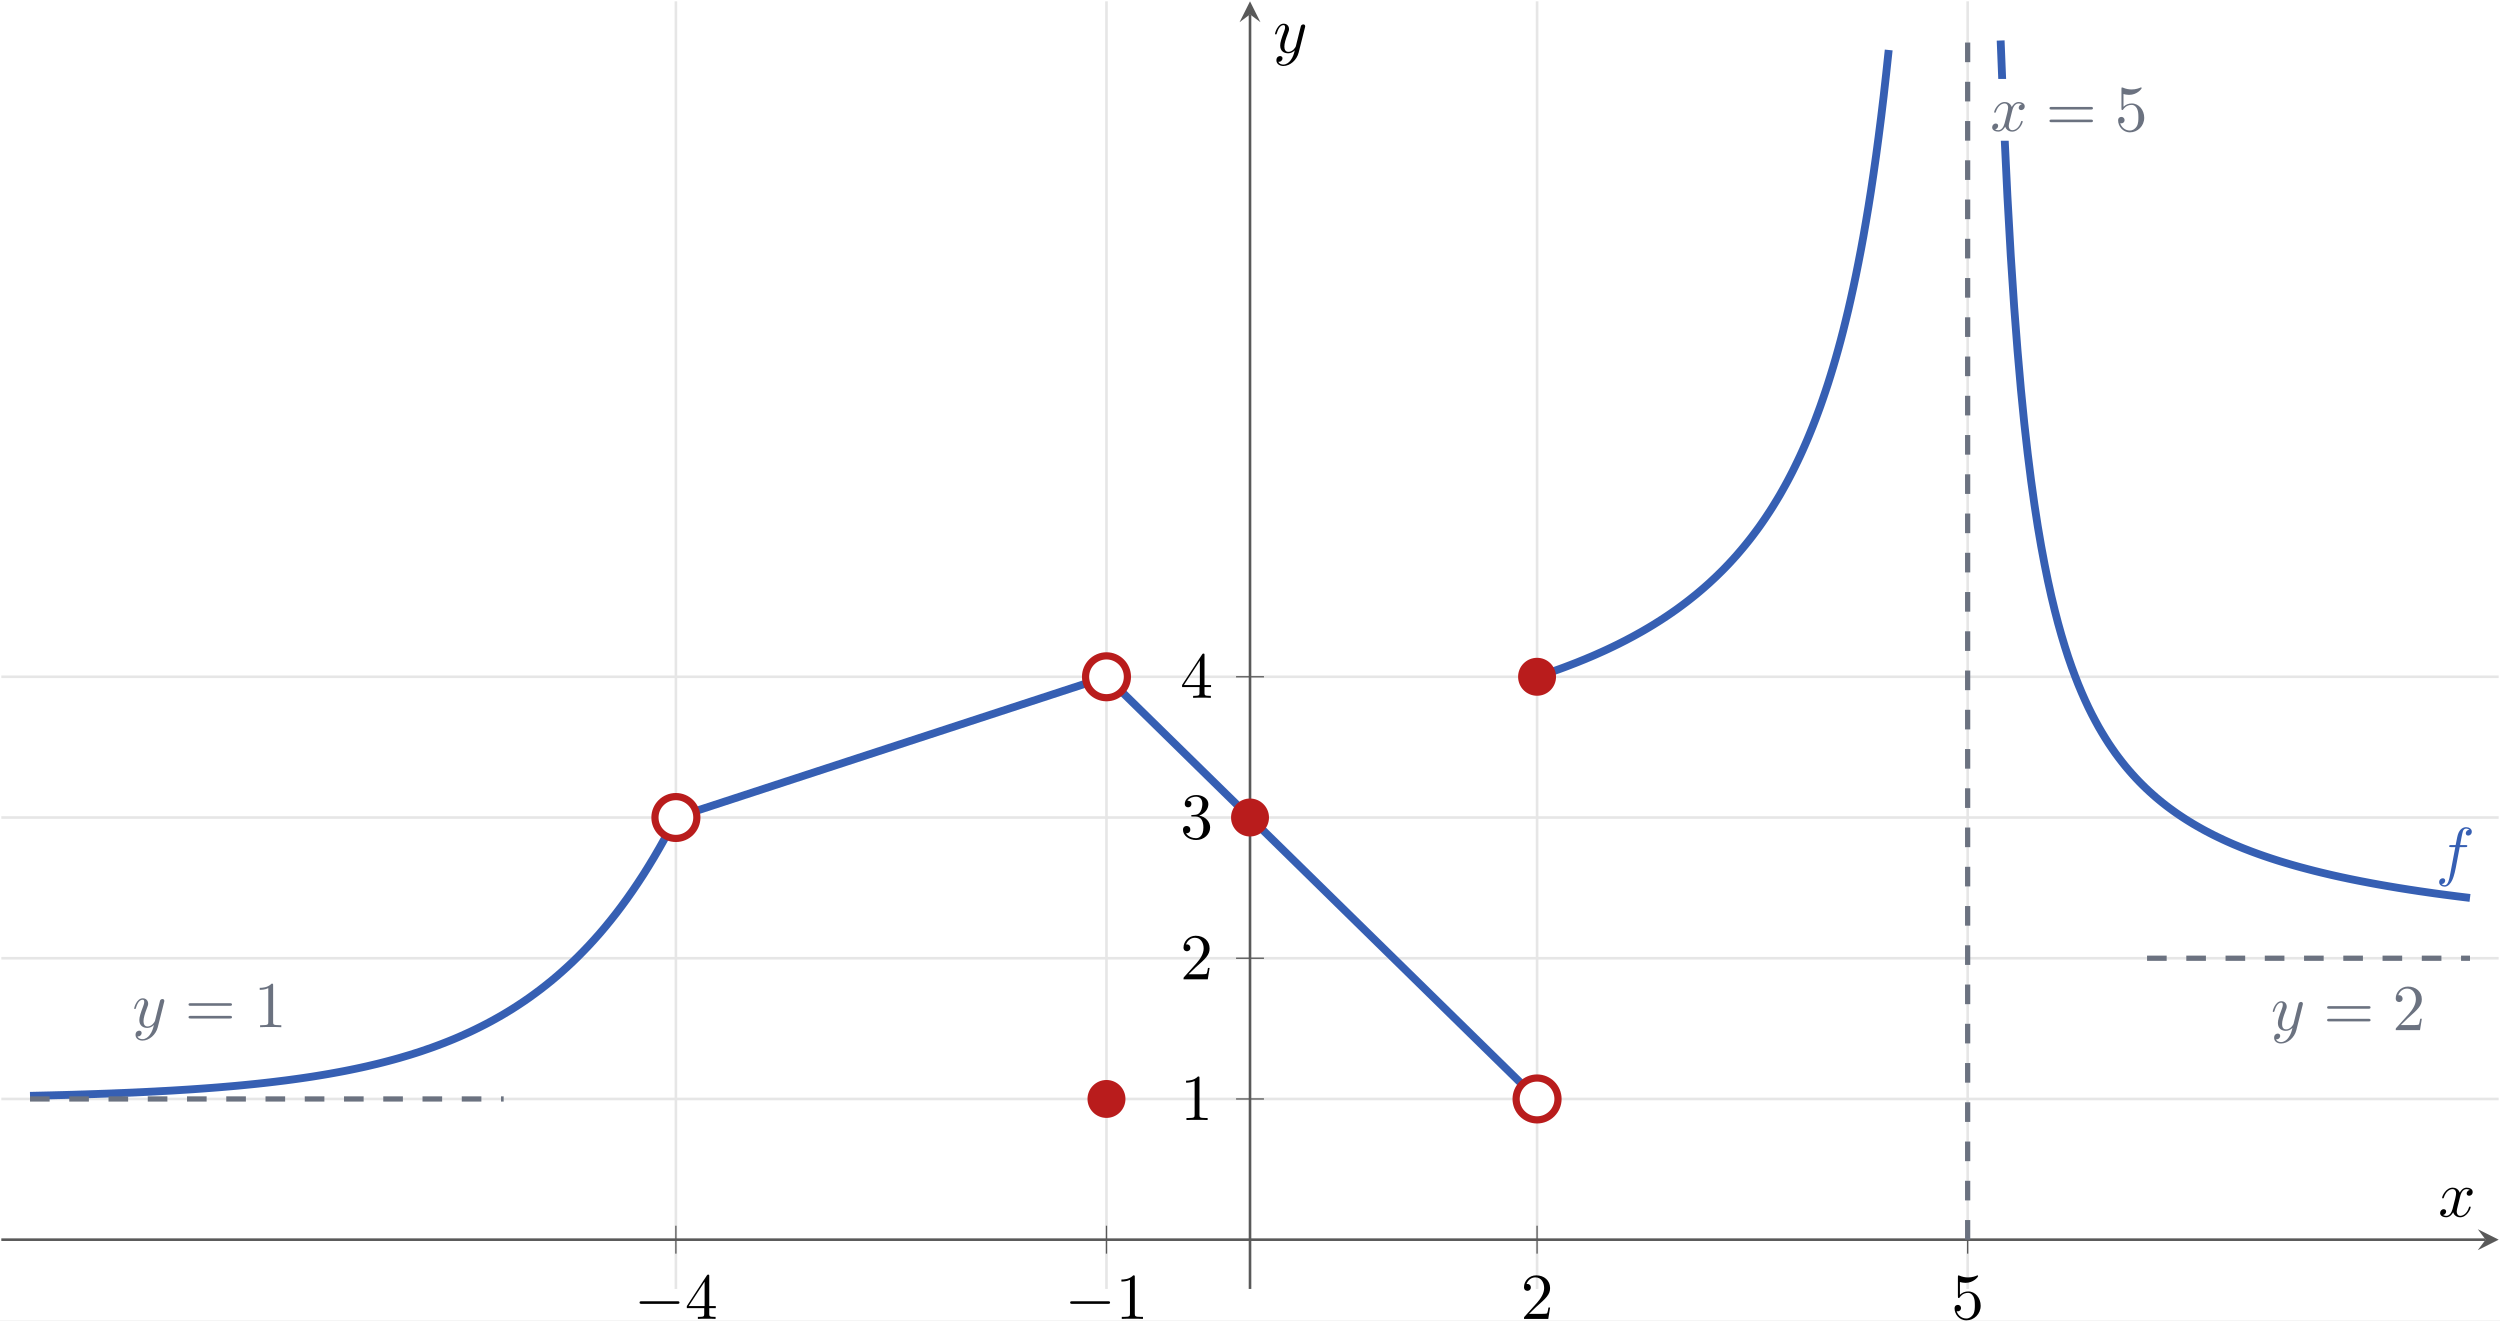
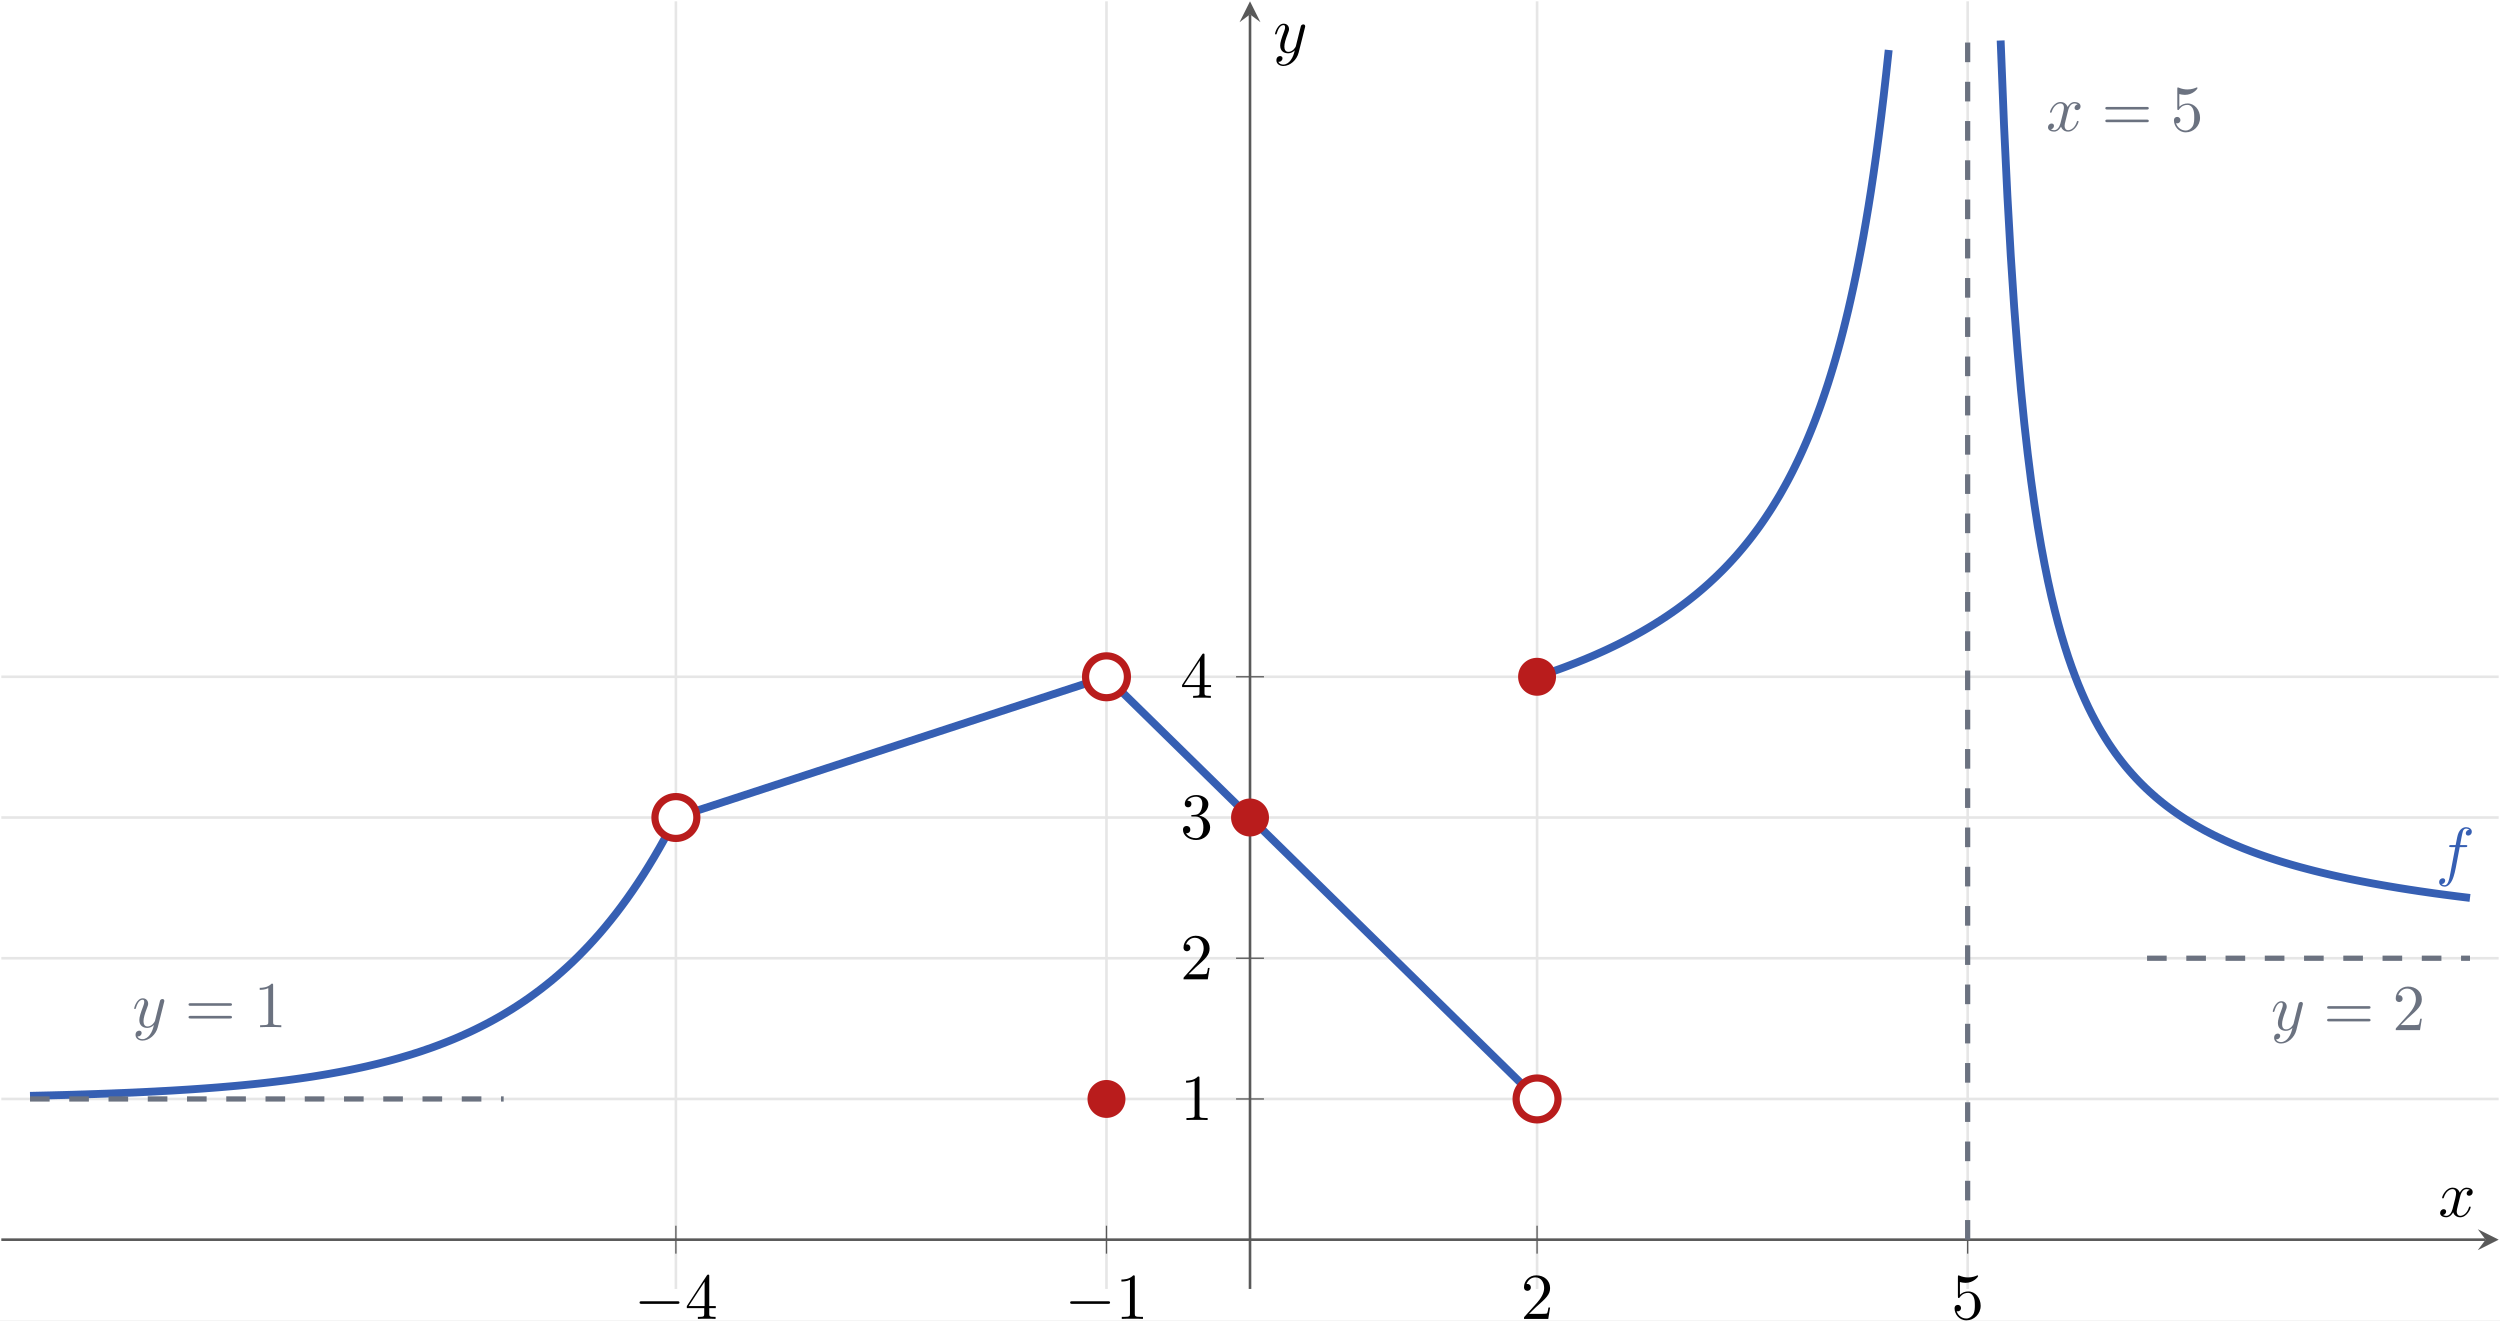
<svg xmlns="http://www.w3.org/2000/svg" xmlns:xlink="http://www.w3.org/1999/xlink" version="1.1" width="380.765pt" height="201.097pt" viewBox="-67.02 -67.02 380.765 201.097">
  <rect x="-67.02" y="-67.02" width="380.765" height="201.097" fill="white" />
  <defs>
    <path id="g0-0" d="M6.565-2.291C6.735-2.291 6.914-2.291 6.914-2.491S6.735-2.69 6.565-2.69H1.176C1.006-2.69 .827-2.69 .827-2.491S1.006-2.291 1.176-2.291H6.565Z" />
    <path id="g1-102" d="M3.656-3.985H4.513C4.712-3.985 4.812-3.985 4.812-4.184C4.812-4.294 4.712-4.294 4.543-4.294H3.716L3.925-5.43C3.965-5.639 4.105-6.346 4.164-6.466C4.254-6.655 4.423-6.804 4.633-6.804C4.672-6.804 4.932-6.804 5.121-6.625C4.682-6.585 4.583-6.237 4.583-6.087C4.583-5.858 4.762-5.738 4.951-5.738C5.21-5.738 5.499-5.958 5.499-6.336C5.499-6.795 5.041-7.024 4.633-7.024C4.294-7.024 3.666-6.844 3.367-5.858C3.308-5.649 3.278-5.549 3.039-4.294H2.351C2.162-4.294 2.052-4.294 2.052-4.105C2.052-3.985 2.142-3.985 2.331-3.985H2.989L2.242-.05C2.062 .917 1.893 1.823 1.375 1.823C1.335 1.823 1.086 1.823 .897 1.644C1.355 1.614 1.445 1.255 1.445 1.106C1.445 .877 1.265 .757 1.076 .757C.817 .757 .528 .976 .528 1.355C.528 1.803 .966 2.042 1.375 2.042C1.923 2.042 2.321 1.455 2.501 1.076C2.819 .448 3.049-.757 3.059-.827L3.656-3.985Z" />
    <path id="g1-120" d="M3.328-3.009C3.387-3.268 3.616-4.184 4.314-4.184C4.364-4.184 4.603-4.184 4.812-4.055C4.533-4.005 4.334-3.756 4.334-3.517C4.334-3.357 4.443-3.168 4.712-3.168C4.932-3.168 5.25-3.347 5.25-3.746C5.25-4.264 4.663-4.403 4.324-4.403C3.746-4.403 3.397-3.875 3.278-3.646C3.029-4.304 2.491-4.403 2.202-4.403C1.166-4.403 .598-3.118 .598-2.869C.598-2.77 .697-2.77 .717-2.77C.797-2.77 .827-2.79 .847-2.879C1.186-3.935 1.843-4.184 2.182-4.184C2.371-4.184 2.72-4.095 2.72-3.517C2.72-3.208 2.55-2.54 2.182-1.146C2.022-.528 1.674-.11 1.235-.11C1.176-.11 .946-.11 .737-.239C.986-.289 1.205-.498 1.205-.777C1.205-1.046 .986-1.126 .837-1.126C.538-1.126 .289-.867 .289-.548C.289-.09 .787 .11 1.225 .11C1.883 .11 2.242-.588 2.271-.648C2.391-.279 2.75 .11 3.347 .11C4.374 .11 4.941-1.176 4.941-1.425C4.941-1.524 4.852-1.524 4.822-1.524C4.732-1.524 4.712-1.484 4.692-1.415C4.364-.349 3.686-.11 3.367-.11C2.979-.11 2.819-.428 2.819-.767C2.819-.986 2.879-1.205 2.989-1.644L3.328-3.009Z" />
    <path id="g1-121" d="M4.842-3.796C4.882-3.935 4.882-3.955 4.882-4.025C4.882-4.204 4.742-4.294 4.593-4.294C4.493-4.294 4.334-4.234 4.244-4.085C4.224-4.035 4.144-3.726 4.105-3.547C4.035-3.288 3.965-3.019 3.905-2.75L3.457-.956C3.417-.807 2.989-.11 2.331-.11C1.823-.11 1.714-.548 1.714-.917C1.714-1.375 1.883-1.993 2.222-2.869C2.381-3.278 2.421-3.387 2.421-3.587C2.421-4.035 2.102-4.403 1.604-4.403C.658-4.403 .289-2.959 .289-2.869C.289-2.77 .389-2.77 .408-2.77C.508-2.77 .518-2.79 .568-2.949C.837-3.885 1.235-4.184 1.574-4.184C1.654-4.184 1.823-4.184 1.823-3.866C1.823-3.616 1.724-3.357 1.654-3.168C1.255-2.112 1.076-1.544 1.076-1.076C1.076-.189 1.704 .11 2.291 .11C2.68 .11 3.019-.06 3.298-.339C3.168 .179 3.049 .667 2.65 1.196C2.391 1.534 2.012 1.823 1.554 1.823C1.415 1.823 .966 1.793 .797 1.405C.956 1.405 1.086 1.405 1.225 1.285C1.325 1.196 1.425 1.066 1.425 .877C1.425 .568 1.156 .528 1.056 .528C.827 .528 .498 .687 .498 1.176C.498 1.674 .936 2.042 1.554 2.042C2.58 2.042 3.606 1.136 3.885 .01L4.842-3.796Z" />
    <path id="g2-49" d="M2.929-6.376C2.929-6.615 2.929-6.635 2.7-6.635C2.082-5.998 1.205-5.998 .887-5.998V-5.689C1.086-5.689 1.674-5.689 2.192-5.948V-.787C2.192-.428 2.162-.309 1.265-.309H.946V0C1.295-.03 2.162-.03 2.56-.03S3.826-.03 4.174 0V-.309H3.856C2.959-.309 2.929-.418 2.929-.787V-6.376Z" />
    <path id="g2-50" d="M1.265-.767L2.321-1.793C3.875-3.168 4.473-3.706 4.473-4.702C4.473-5.838 3.577-6.635 2.361-6.635C1.235-6.635 .498-5.719 .498-4.832C.498-4.274 .996-4.274 1.026-4.274C1.196-4.274 1.544-4.394 1.544-4.802C1.544-5.061 1.365-5.32 1.016-5.32C.936-5.32 .917-5.32 .887-5.31C1.116-5.958 1.654-6.326 2.232-6.326C3.138-6.326 3.567-5.519 3.567-4.702C3.567-3.905 3.068-3.118 2.521-2.501L.608-.369C.498-.259 .498-.239 .498 0H4.194L4.473-1.733H4.224C4.174-1.435 4.105-.996 4.005-.847C3.935-.767 3.278-.767 3.059-.767H1.265Z" />
    <path id="g2-51" d="M2.889-3.507C3.706-3.776 4.284-4.473 4.284-5.26C4.284-6.077 3.407-6.635 2.451-6.635C1.445-6.635 .687-6.037 .687-5.28C.687-4.951 .907-4.762 1.196-4.762C1.504-4.762 1.704-4.981 1.704-5.27C1.704-5.768 1.235-5.768 1.086-5.768C1.395-6.257 2.052-6.386 2.411-6.386C2.819-6.386 3.367-6.167 3.367-5.27C3.367-5.151 3.347-4.573 3.088-4.134C2.79-3.656 2.451-3.626 2.202-3.616C2.122-3.606 1.883-3.587 1.813-3.587C1.733-3.577 1.664-3.567 1.664-3.467C1.664-3.357 1.733-3.357 1.903-3.357H2.341C3.158-3.357 3.527-2.68 3.527-1.704C3.527-.349 2.839-.06 2.401-.06C1.973-.06 1.225-.229 .877-.817C1.225-.767 1.534-.986 1.534-1.365C1.534-1.724 1.265-1.923 .976-1.923C.737-1.923 .418-1.783 .418-1.345C.418-.438 1.345 .219 2.431 .219C3.646 .219 4.553-.687 4.553-1.704C4.553-2.521 3.925-3.298 2.889-3.507Z" />
    <path id="g2-52" d="M2.929-1.644V-.777C2.929-.418 2.909-.309 2.172-.309H1.963V0C2.371-.03 2.889-.03 3.308-.03S4.254-.03 4.663 0V-.309H4.453C3.716-.309 3.696-.418 3.696-.777V-1.644H4.692V-1.953H3.696V-6.486C3.696-6.685 3.696-6.745 3.537-6.745C3.447-6.745 3.417-6.745 3.337-6.625L.279-1.953V-1.644H2.929ZM2.989-1.953H.558L2.989-5.669V-1.953Z" />
    <path id="g2-53" d="M4.473-2.002C4.473-3.188 3.656-4.184 2.58-4.184C2.102-4.184 1.674-4.025 1.315-3.676V-5.619C1.514-5.559 1.843-5.489 2.162-5.489C3.387-5.489 4.085-6.396 4.085-6.526C4.085-6.585 4.055-6.635 3.985-6.635C3.975-6.635 3.955-6.635 3.905-6.605C3.706-6.516 3.218-6.316 2.55-6.316C2.152-6.316 1.694-6.386 1.225-6.595C1.146-6.625 1.126-6.625 1.106-6.625C1.006-6.625 1.006-6.545 1.006-6.386V-3.437C1.006-3.258 1.006-3.178 1.146-3.178C1.215-3.178 1.235-3.208 1.275-3.268C1.385-3.427 1.753-3.965 2.56-3.965C3.078-3.965 3.328-3.507 3.407-3.328C3.567-2.959 3.587-2.57 3.587-2.072C3.587-1.724 3.587-1.126 3.347-.707C3.108-.319 2.74-.06 2.281-.06C1.554-.06 .986-.588 .817-1.176C.847-1.166 .877-1.156 .986-1.156C1.315-1.156 1.484-1.405 1.484-1.644S1.315-2.132 .986-2.132C.847-2.132 .498-2.062 .498-1.604C.498-.747 1.186 .219 2.301 .219C3.457 .219 4.473-.737 4.473-2.002Z" />
    <path id="g2-61" d="M6.844-3.258C6.994-3.258 7.183-3.258 7.183-3.457S6.994-3.656 6.854-3.656H.887C.747-3.656 .558-3.656 .558-3.457S.747-3.258 .897-3.258H6.844ZM6.854-1.325C6.994-1.325 7.183-1.325 7.183-1.524S6.994-1.724 6.844-1.724H.897C.747-1.724 .558-1.724 .558-1.524S.747-1.325 .887-1.325H6.854Z" />
  </defs>
  <g id="page1">
    <path d="M35.922 129.293V-66.821M101.504 129.293V-66.821M167.085 129.293V-66.821M232.665 129.293V-66.821" stroke="#e6e6e6" fill="none" stroke-width=".399" stroke-miterlimit="10" />
    <path d="M-66.82 100.359H313.546M-66.82 78.925H313.546M-66.82 57.492H313.546M-66.82 36.058H313.546" stroke="#e6e6e6" fill="none" stroke-width=".399" stroke-miterlimit="10" />
    <path d="M35.922 123.918V119.664M101.504 123.918V119.664M167.085 123.918V119.664M232.665 123.918V119.664" stroke="#595959" fill="none" stroke-width=".199" stroke-miterlimit="10" />
    <path d="M121.239 100.359H125.489M121.239 78.925H125.489M121.239 57.492H125.489M121.239 36.058H125.489" stroke="#595959" fill="none" stroke-width=".199" stroke-miterlimit="10" />
    <path d="M-66.82 121.789H311.555" stroke="#595959" fill="none" stroke-width=".399" stroke-miterlimit="10" />
    <path d="M313.547 121.789L310.36 120.196L311.555 121.789L310.36 123.387" fill="#595959" />
    <path d="M123.364 129.293V-64.828" stroke="#595959" fill="none" stroke-width=".399" stroke-miterlimit="10" />
    <path d="M123.363-66.82L121.77-63.633L123.363-64.828L124.957-63.633" fill="#595959" />
    <g transform="matrix(1 0 0 1 96.1785 13.28)">
      <use x="-66.62" y="120.577" xlink:href="#g0-0" />
      <use x="-58.871" y="120.577" xlink:href="#g2-52" />
    </g>
    <g transform="matrix(1 0 0 1 161.759 13.28)">
      <use x="-66.62" y="120.577" xlink:href="#g0-0" />
      <use x="-58.871" y="120.577" xlink:href="#g2-49" />
    </g>
    <g transform="matrix(1 0 0 1 231.2142 13.28)">
      <use x="-66.62" y="120.577" xlink:href="#g2-50" />
    </g>
    <g transform="matrix(1 0 0 1 296.7942 13.28)">
      <use x="-66.62" y="120.577" xlink:href="#g2-53" />
    </g>
    <g transform="matrix(1 0 0 1 179.3572 -17.009)">
      <use x="-66.62" y="120.577" xlink:href="#g2-49" />
    </g>
    <g transform="matrix(1 0 0 1 179.3572 -38.442)">
      <use x="-66.62" y="120.577" xlink:href="#g2-50" />
    </g>
    <g transform="matrix(1 0 0 1 179.3572 -59.875)">
      <use x="-66.62" y="120.577" xlink:href="#g2-51" />
    </g>
    <g transform="matrix(1 0 0 1 179.3572 -81.308)">
      <use x="-66.62" y="120.577" xlink:href="#g2-52" />
    </g>
    <path d="M-62.449 99.882L-61.621 99.863L-60.793 99.843L-59.969 99.824L-59.141 99.804L-58.313 99.781L-57.488 99.761L-56.66 99.738L-55.836 99.715L-55.008 99.687L-54.18 99.664L-53.355 99.636L-52.527 99.609L-51.699 99.578L-50.875 99.55L-50.047 99.519L-49.223 99.484L-48.395 99.453L-47.566 99.418L-46.742 99.382L-45.914 99.343L-45.086 99.304L-44.262 99.261L-43.434 99.222L-42.609 99.175L-41.781 99.132L-40.953 99.086L-40.129 99.035L-39.301 98.984L-38.477 98.933L-37.648 98.879L-36.82 98.82L-35.996 98.761L-35.168 98.699L-34.34 98.636L-33.516 98.57L-32.688 98.5L-31.863 98.429L-31.035 98.355L-30.207 98.277L-29.383 98.195L-28.555 98.113L-27.727 98.027L-26.902 97.937L-26.074 97.843L-25.25 97.746L-24.422 97.644L-23.594 97.543L-22.77 97.433L-21.941 97.32L-21.113 97.203L-20.289 97.082L-19.461 96.957L-18.637 96.824L-17.809 96.687L-16.98 96.546L-16.156 96.398L-15.328 96.246L-14.504 96.09L-13.676 95.925L-12.848 95.754L-12.024 95.578L-11.195 95.394L-10.367 95.199L-9.543 95.004L-8.715 94.796L-7.891 94.582L-7.062 94.359L-6.234 94.129L-5.41 93.886L-4.582 93.64L-3.754 93.379L-2.93 93.113L-2.102 92.828L-1.277 92.543L-.449 92.238L.379 91.925L1.203 91.601L2.031 91.265L2.859 90.914L3.684 90.546L4.512 90.171L5.336 89.777L6.164 89.367L6.992 88.945L7.816 88.507L8.645 88.046L9.469 87.578L10.297 87.082L11.125 86.57L11.949 86.039L12.777 85.488L13.605 84.914L14.43 84.316L15.258 83.699L16.082 83.058L16.91 82.394L17.738 81.699L18.562 80.98L19.391 80.23L20.219 79.457L21.043 78.652L21.871 77.812L22.695 76.949L23.523 76.043L24.352 75.109L25.176 74.136L26.004 73.121L26.832 72.074L27.656 70.984L28.484 69.851L29.309 68.675L30.137 67.453L30.965 66.187L31.789 64.867L32.617 63.5L33.441 62.082L34.27 60.605L35.097 59.074L35.922 57.492" stroke="#365fb3" fill="none" stroke-width="1.196" stroke-miterlimit="10" />
    <path d="M35.922 57.492L101.504 36.058" stroke="#365fb3" fill="none" stroke-width="1.196" stroke-miterlimit="10" />
    <path d="M101.504 36.058L167.085 100.359" stroke="#365fb3" fill="none" stroke-width="1.196" stroke-miterlimit="10" />
    <path d="M167.085 36.058L167.469 35.933L167.856 35.804L168.238 35.675L168.625 35.543L169.012 35.41L169.394 35.277L169.781 35.14L170.167 35L170.55 34.863L170.938 34.722L171.325 34.578L171.707 34.433L172.094 34.285L172.476 34.136L172.863 33.988L173.25 33.836L173.632 33.679L174.019 33.523L174.406 33.367L174.79 33.203L175.175 33.043L175.562 32.879L175.946 32.711L176.332 32.539L176.714 32.367L177.101 32.195L177.488 32.019L177.871 31.84L178.257 31.656L178.644 31.472L179.028 31.285L179.415 31.097L179.8 30.902L180.184 30.707L180.571 30.511L180.953 30.308L181.339 30.105L181.726 29.898L182.109 29.687L182.496 29.472L182.882 29.257L183.266 29.039L183.653 28.812L184.04 28.586L184.422 28.355L184.809 28.121L185.191 27.882L185.578 27.64L185.964 27.394L186.347 27.144L186.734 26.89L187.121 26.629L187.504 26.367L187.891 26.097L188.278 25.828L188.661 25.55L189.047 25.265L189.429 24.98L189.816 24.687L190.203 24.39L190.585 24.086L190.972 23.777L191.359 23.465L191.743 23.144L192.129 22.816L192.516 22.484L192.899 22.144L193.286 21.8L193.667 21.445L194.054 21.086L194.441 20.718L194.825 20.343L195.21 19.965L195.597 19.574L195.981 19.175L196.368 18.769L196.754 18.351L197.137 17.929L197.524 17.496L197.906 17.05L198.292 16.597L198.679 16.132L199.062 15.66L199.45 15.175L199.835 14.679L200.219 14.168L200.606 13.648L200.993 13.117L201.375 12.57L201.762 12.007L202.144 11.433L202.531 10.847L202.917 10.242L203.3 9.621L203.688 8.984L204.075 8.332L204.457 7.66L204.844 6.968L205.231 6.261L205.613 5.531L206 4.781L206.382 4.007L206.769 3.211L207.156 2.39L207.54 1.547L207.925 .675L208.312-.223L208.696-1.153L209.082-2.11L209.469-3.102L209.851-4.125L210.238-5.18L210.621-6.278L211.007-7.414L211.394-8.586L211.778-9.809L212.165-11.075L212.55-12.383L212.934-13.746L213.321-15.168L213.707-16.645L214.089-18.184L214.476-19.785L214.859-21.457L215.246-23.207L215.632-25.032L216.016-26.942L216.403-28.938L216.79-31.039L217.172-33.239L217.559-35.555L217.946-37.989L218.328-40.555L218.714-43.266L219.097-46.125L219.484-49.153L219.871-52.364L220.254-55.774L220.641-59.407" stroke="#365fb3" fill="none" stroke-width="1.196" stroke-miterlimit="10" />
    <path d="M237.691-60.852L238.207-47.887L238.722-37.118L239.234-28.035L239.75-20.274L240.266-13.559L240.778-7.696L241.292-2.532L241.809 2.05L242.321 6.144L242.835 9.824L243.347 13.152L243.863 16.168L244.379 18.925L244.891 21.449L245.406 23.769L245.922 25.906L246.434 27.886L246.95 29.726L247.464 31.437L247.976 33.031L248.493 34.523L249.007 35.918L249.519 37.23L250.036 38.465L250.55 39.629L251.062 40.726L251.578 41.765L252.094 42.746L252.606 43.683L253.121 44.566L253.637 45.41L254.149 46.215L254.665 46.976L255.175 47.707L255.691 48.402L256.207 49.07L256.719 49.711L257.235 50.32L257.75 50.906L258.262 51.468L258.777 52.011L259.293 52.531L259.805 53.031L260.32 53.511L260.836 53.976L261.348 54.425L261.863 54.855L262.378 55.273L262.89 55.675L263.406 56.062L263.921 56.437L264.433 56.804L264.95 57.156L265.461 57.496L265.976 57.828L266.493 58.148L267.003 58.461L267.519 58.761L268.036 59.054L268.546 59.34L269.062 59.617L269.579 59.886L270.089 60.148L270.606 60.402L271.122 60.648L271.632 60.89L272.149 61.125L272.664 61.355L273.175 61.578L273.692 61.793L274.207 62.008L274.719 62.215L275.235 62.414L275.75 62.613L276.262 62.804L276.777 62.992L277.289 63.175L277.805 63.355L278.32 63.531L278.832 63.703L279.348 63.871L279.863 64.035L280.375 64.195L280.89 64.351L281.406 64.504L281.918 64.656L282.433 64.804L282.95 64.949L283.461 65.09L283.976 65.226L284.493 65.363L285.003 65.496L285.519 65.629L286.036 65.757L286.546 65.882L287.062 66.004L287.575 66.125L288.089 66.246L288.606 66.363L289.118 66.476L289.632 66.59L290.149 66.699L290.661 66.808L291.175 66.914L291.692 67.019L292.204 67.121L292.719 67.222L293.235 67.32L293.747 67.418L294.262 67.515L294.777 67.609L295.289 67.703L295.805 67.793L296.32 67.882L296.832 67.972L297.348 68.058L297.86 68.144L298.375 68.23L298.89 68.312L299.402 68.394L299.918 68.476L300.433 68.554L300.945 68.632L301.461 68.711L301.976 68.785L302.488 68.859L303.003 68.933L303.519 69.007L304.031 69.078L304.546 69.148L305.062 69.218L305.575 69.285L306.089 69.351L306.606 69.418L307.118 69.484L307.632 69.55L308.149 69.613L308.661 69.675L309.175 69.738" stroke="#365fb3" fill="none" stroke-width="1.196" stroke-miterlimit="10" />
    <path d="M-62.449 100.359H-59.441H-56.438H-53.43H-50.426H-47.418H-44.414H-41.406H-38.402H-35.395H-32.391H-29.383H-26.379H-23.371H-20.367H-17.359H-14.355H-11.348H-8.344H-5.336H-2.332H.672H3.68H6.684H9.691" stroke="#6b7280" fill="none" stroke-width=".797" stroke-miterlimit="10" stroke-dasharray="2.989 2.989" />
    <path d="M-48.371 92.859H-21.875V81.515H-48.371Z" fill="#fff" />
    <g fill="#6b7280" transform="matrix(1 0 0 1 19.7447 -31.1485)">
      <use x="-66.62" y="120.577" xlink:href="#g1-121" />
      <use x="-58.611" y="120.577" xlink:href="#g2-61" />
      <use x="-48.095" y="120.577" xlink:href="#g2-49" />
    </g>
    <path d="M259.988 78.925H262.039H264.089H266.137H268.188H270.238H272.286H274.336H276.387H278.433H280.485H282.536H284.582H286.632H288.68H290.731H292.781H294.829H296.878H298.93H300.976H303.027H305.079H307.125H309.175" stroke="#6b7280" fill="none" stroke-width=".797" stroke-miterlimit="10" stroke-dasharray="2.989 2.989" />
    <path d="M277.348 93.304H303.844V81.957H277.348Z" fill="#fff" />
    <g fill="#6b7280" transform="matrix(1 0 0 1 345.4612 -30.7036)">
      <use x="-66.62" y="120.577" xlink:href="#g1-121" />
      <use x="-58.611" y="120.577" xlink:href="#g2-61" />
      <use x="-48.095" y="120.577" xlink:href="#g2-50" />
    </g>
    <path d="M232.665 121.789V-61.461" stroke="#6b7280" fill="none" stroke-width=".797" stroke-miterlimit="10" stroke-dasharray="2.989 2.989" />
-     <path d="M234.613-45.586H261.558V-54.996H234.613Z" fill="#fff" />
-     <g fill="#6b7280" transform="matrix(1 0 0 1 302.7272 -167.6572)">
+     <path d="M243.118-45.586H270.062V-54.996H243.118Z" fill="#fff" />
+     <g fill="#6b7280" transform="matrix(1 0 0 1 311.2312 -167.6572)">
      <use x="-66.62" y="120.577" xlink:href="#g1-120" />
      <use x="-58.159" y="120.577" xlink:href="#g2-61" />
      <use x="-47.643" y="120.577" xlink:href="#g2-53" />
    </g>
    <g fill="#365fb3" transform="matrix(1 0 0 1 370.5712 -54.5933)">
      <use x="-66.62" y="120.577" xlink:href="#g1-102" />
    </g>
    <path d="M39.114 57.492C39.114 55.73 37.684 54.304 35.922 54.304C34.164 54.304 32.734 55.73 32.734 57.492C32.734 59.254 34.164 60.679 35.922 60.679C37.684 60.679 39.114 59.254 39.114 57.492Z" fill="#fff" />
    <path d="M39.114 57.492C39.114 55.73 37.684 54.304 35.922 54.304C34.164 54.304 32.734 55.73 32.734 57.492C32.734 59.254 34.164 60.679 35.922 60.679C37.684 60.679 39.114 59.254 39.114 57.492Z" stroke="#b91c1c" fill="none" stroke-width="1.096" stroke-miterlimit="10" />
    <path d="M104.692 36.058C104.692 34.297 103.266 32.871 101.504 32.871C99.743 32.871 98.317 34.297 98.317 36.058C98.317 37.82 99.743 39.246 101.504 39.246C103.266 39.246 104.692 37.82 104.692 36.058Z" fill="#fff" />
    <path d="M104.692 36.058C104.692 34.297 103.266 32.871 101.504 32.871C99.743 32.871 98.317 34.297 98.317 36.058C98.317 37.82 99.743 39.246 101.504 39.246C103.266 39.246 104.692 37.82 104.692 36.058Z" stroke="#b91c1c" fill="none" stroke-width="1.096" stroke-miterlimit="10" />
    <path d="M170.274 100.359C170.274 98.597 168.844 97.168 167.085 97.168C165.325 97.168 163.894 98.597 163.894 100.359C163.894 102.117 165.325 103.546 167.085 103.546C168.844 103.546 170.274 102.117 170.274 100.359Z" fill="#fff" />
    <path d="M170.274 100.359C170.274 98.597 168.844 97.168 167.085 97.168C165.325 97.168 163.894 98.597 163.894 100.359C163.894 102.117 165.325 103.546 167.085 103.546C168.844 103.546 170.274 102.117 170.274 100.359Z" stroke="#b91c1c" fill="none" stroke-width="1.096" stroke-miterlimit="10" />
    <path d="M104.195 100.359C104.195 98.871 102.989 97.668 101.504 97.668C100.019 97.668 98.812 98.871 98.812 100.359C98.812 101.843 100.019 103.046 101.504 103.046C102.989 103.046 104.195 101.843 104.195 100.359Z" fill="#b91c1c" />
    <path d="M104.195 100.359C104.195 98.871 102.989 97.668 101.504 97.668C100.019 97.668 98.812 98.871 98.812 100.359C98.812 101.843 100.019 103.046 101.504 103.046C102.989 103.046 104.195 101.843 104.195 100.359Z" stroke="#b91c1c" fill="none" stroke-width=".399" stroke-miterlimit="10" />
    <path d="M126.055 57.492C126.055 56.008 124.847 54.8 123.364 54.8C121.879 54.8 120.675 56.008 120.675 57.492C120.675 58.976 121.879 60.183 123.364 60.183C124.847 60.183 126.055 58.976 126.055 57.492Z" fill="#b91c1c" />
    <path d="M126.055 57.492C126.055 56.008 124.847 54.8 123.364 54.8C121.879 54.8 120.675 56.008 120.675 57.492C120.675 58.976 121.879 60.183 123.364 60.183C124.847 60.183 126.055 58.976 126.055 57.492Z" stroke="#b91c1c" fill="none" stroke-width=".399" stroke-miterlimit="10" />
    <path d="M169.774 36.058C169.774 34.574 168.571 33.367 167.085 33.367C165.597 33.367 164.394 34.574 164.394 36.058C164.394 37.543 165.597 38.75 167.085 38.75C168.571 38.75 169.774 37.543 169.774 36.058Z" fill="#b91c1c" />
    <path d="M169.774 36.058C169.774 34.574 168.571 33.367 167.085 33.367C165.597 33.367 164.394 34.574 164.394 36.058C164.394 37.543 165.597 38.75 167.085 38.75C168.571 38.75 169.774 37.543 169.774 36.058Z" stroke="#b91c1c" fill="none" stroke-width=".399" stroke-miterlimit="10" />
    <g transform="matrix(1 0 0 1 370.9542 -2.306)">
      <use x="-66.62" y="120.577" xlink:href="#g1-120" />
    </g>
    <g transform="matrix(1 0 0 1 193.5042 -179.5873)">
      <use x="-66.62" y="120.577" xlink:href="#g1-121" />
    </g>
  </g>
</svg>
